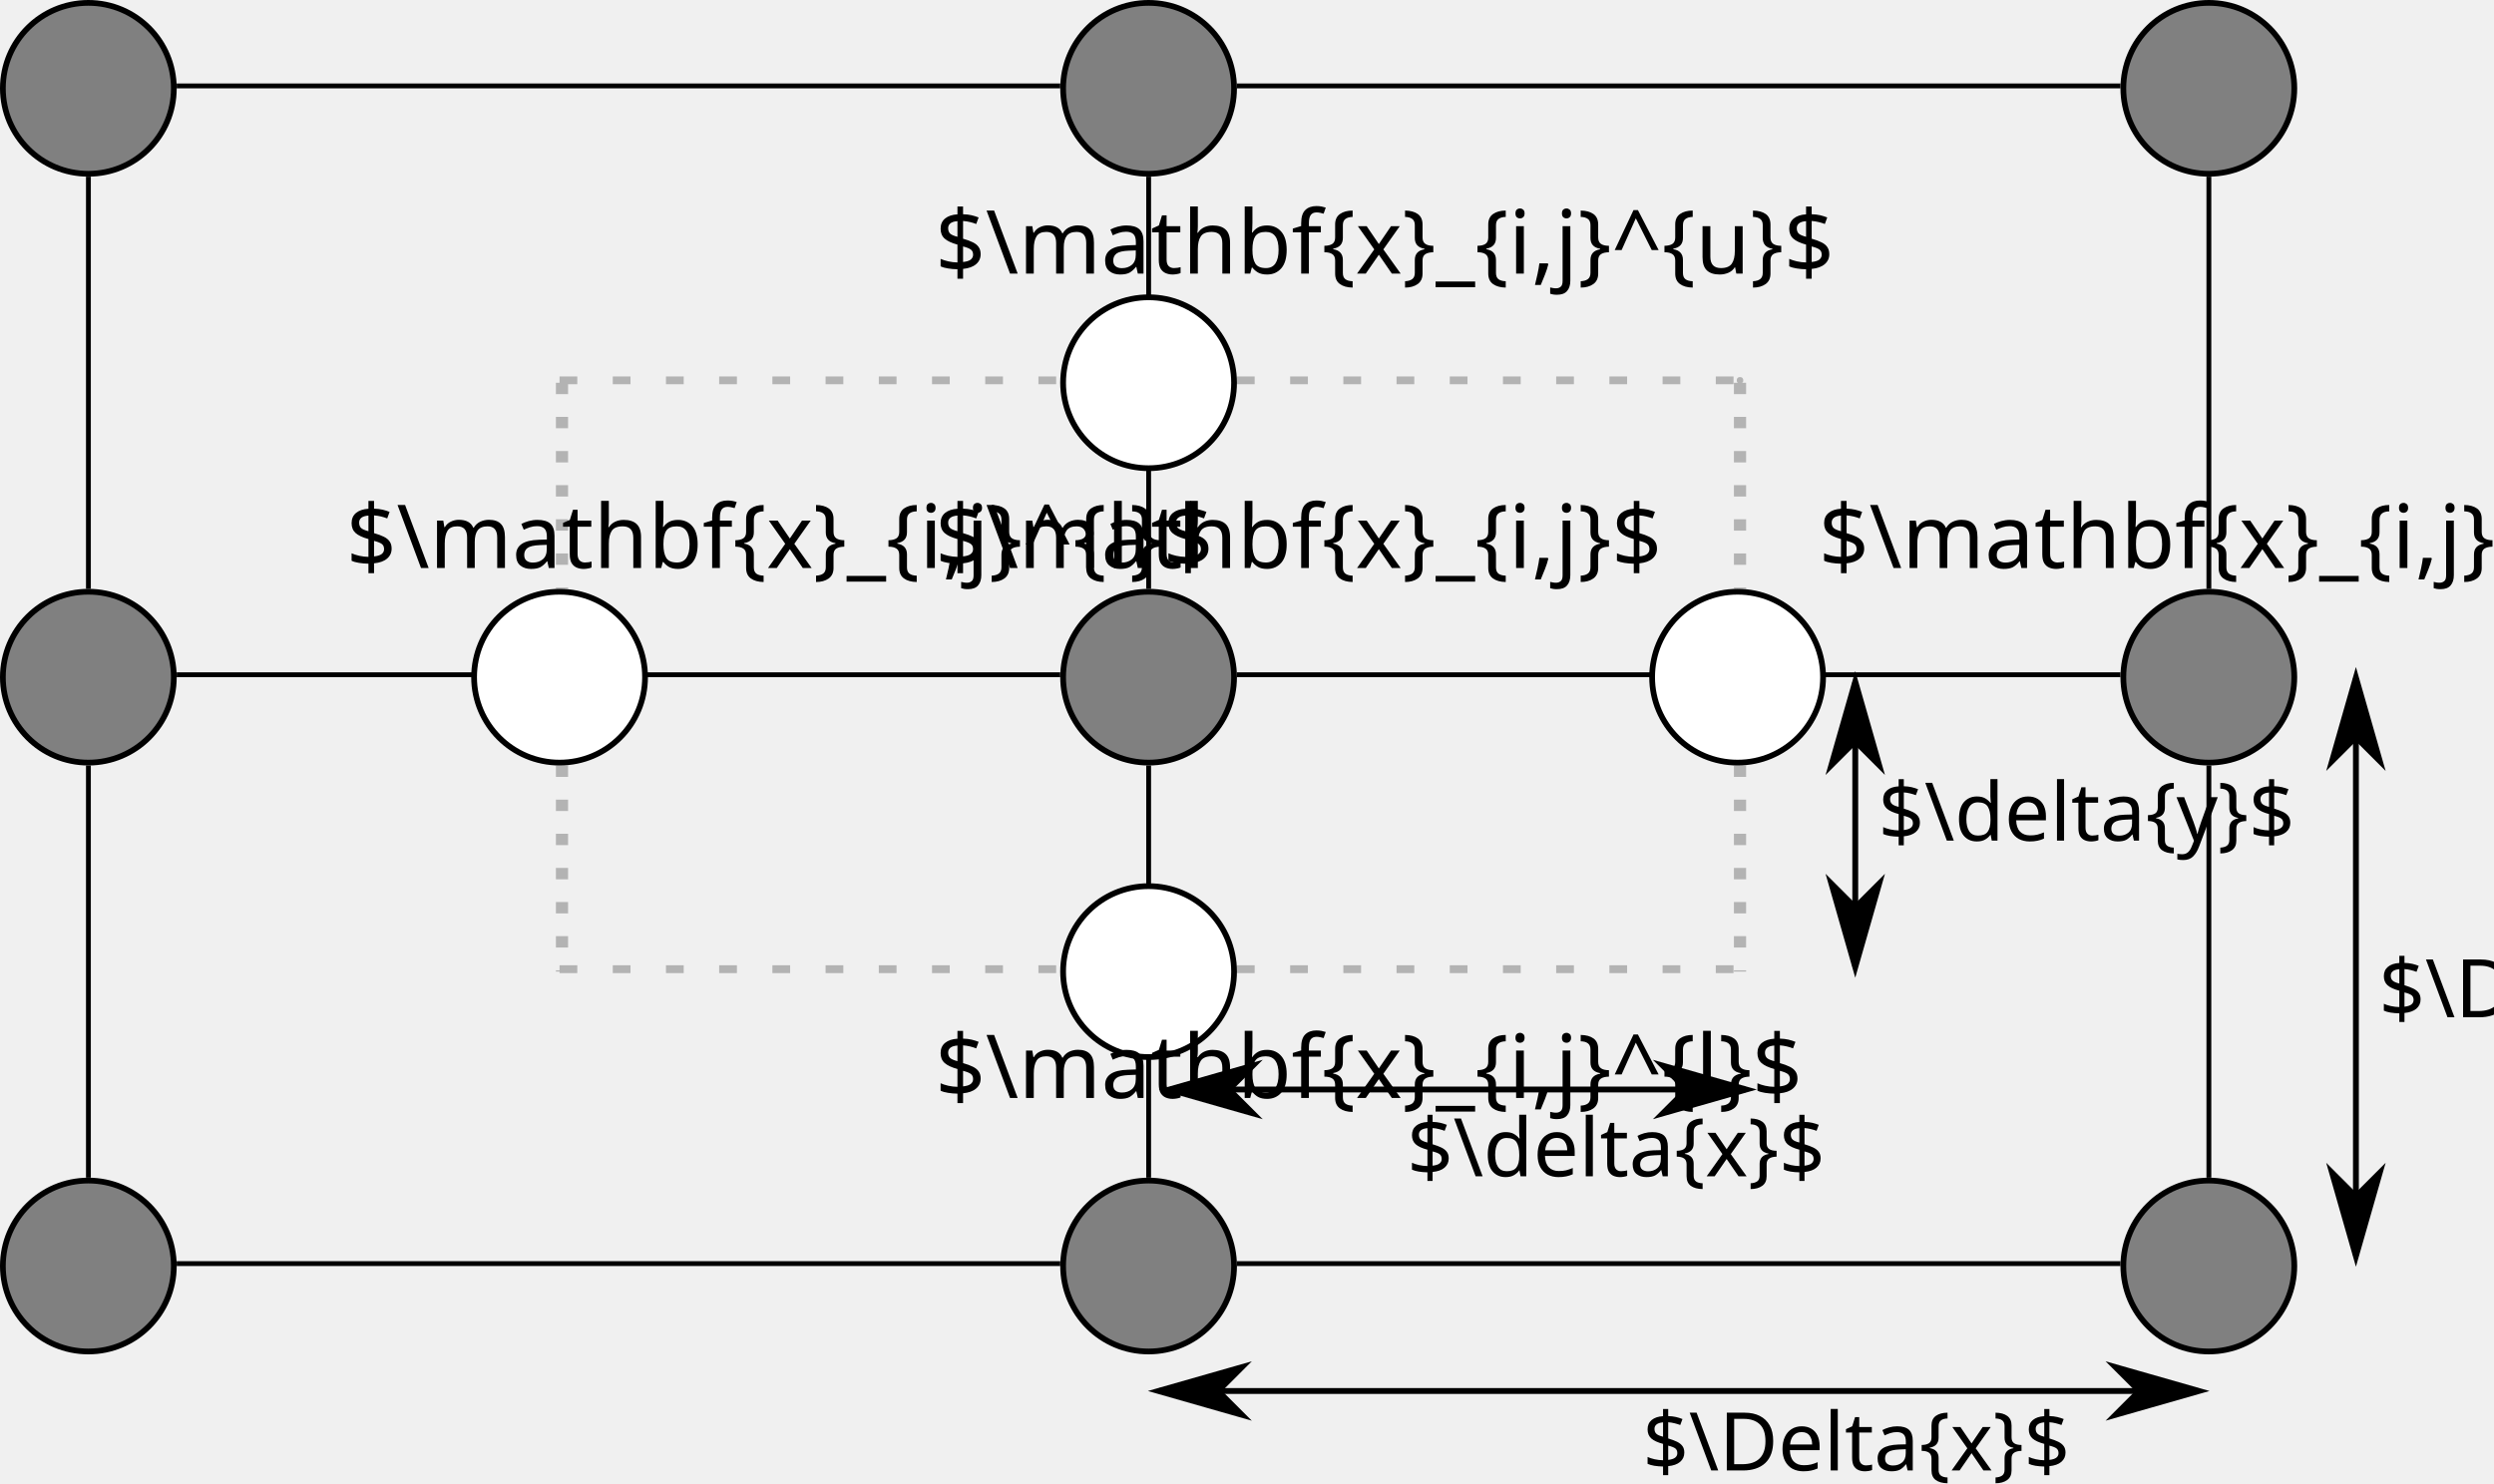
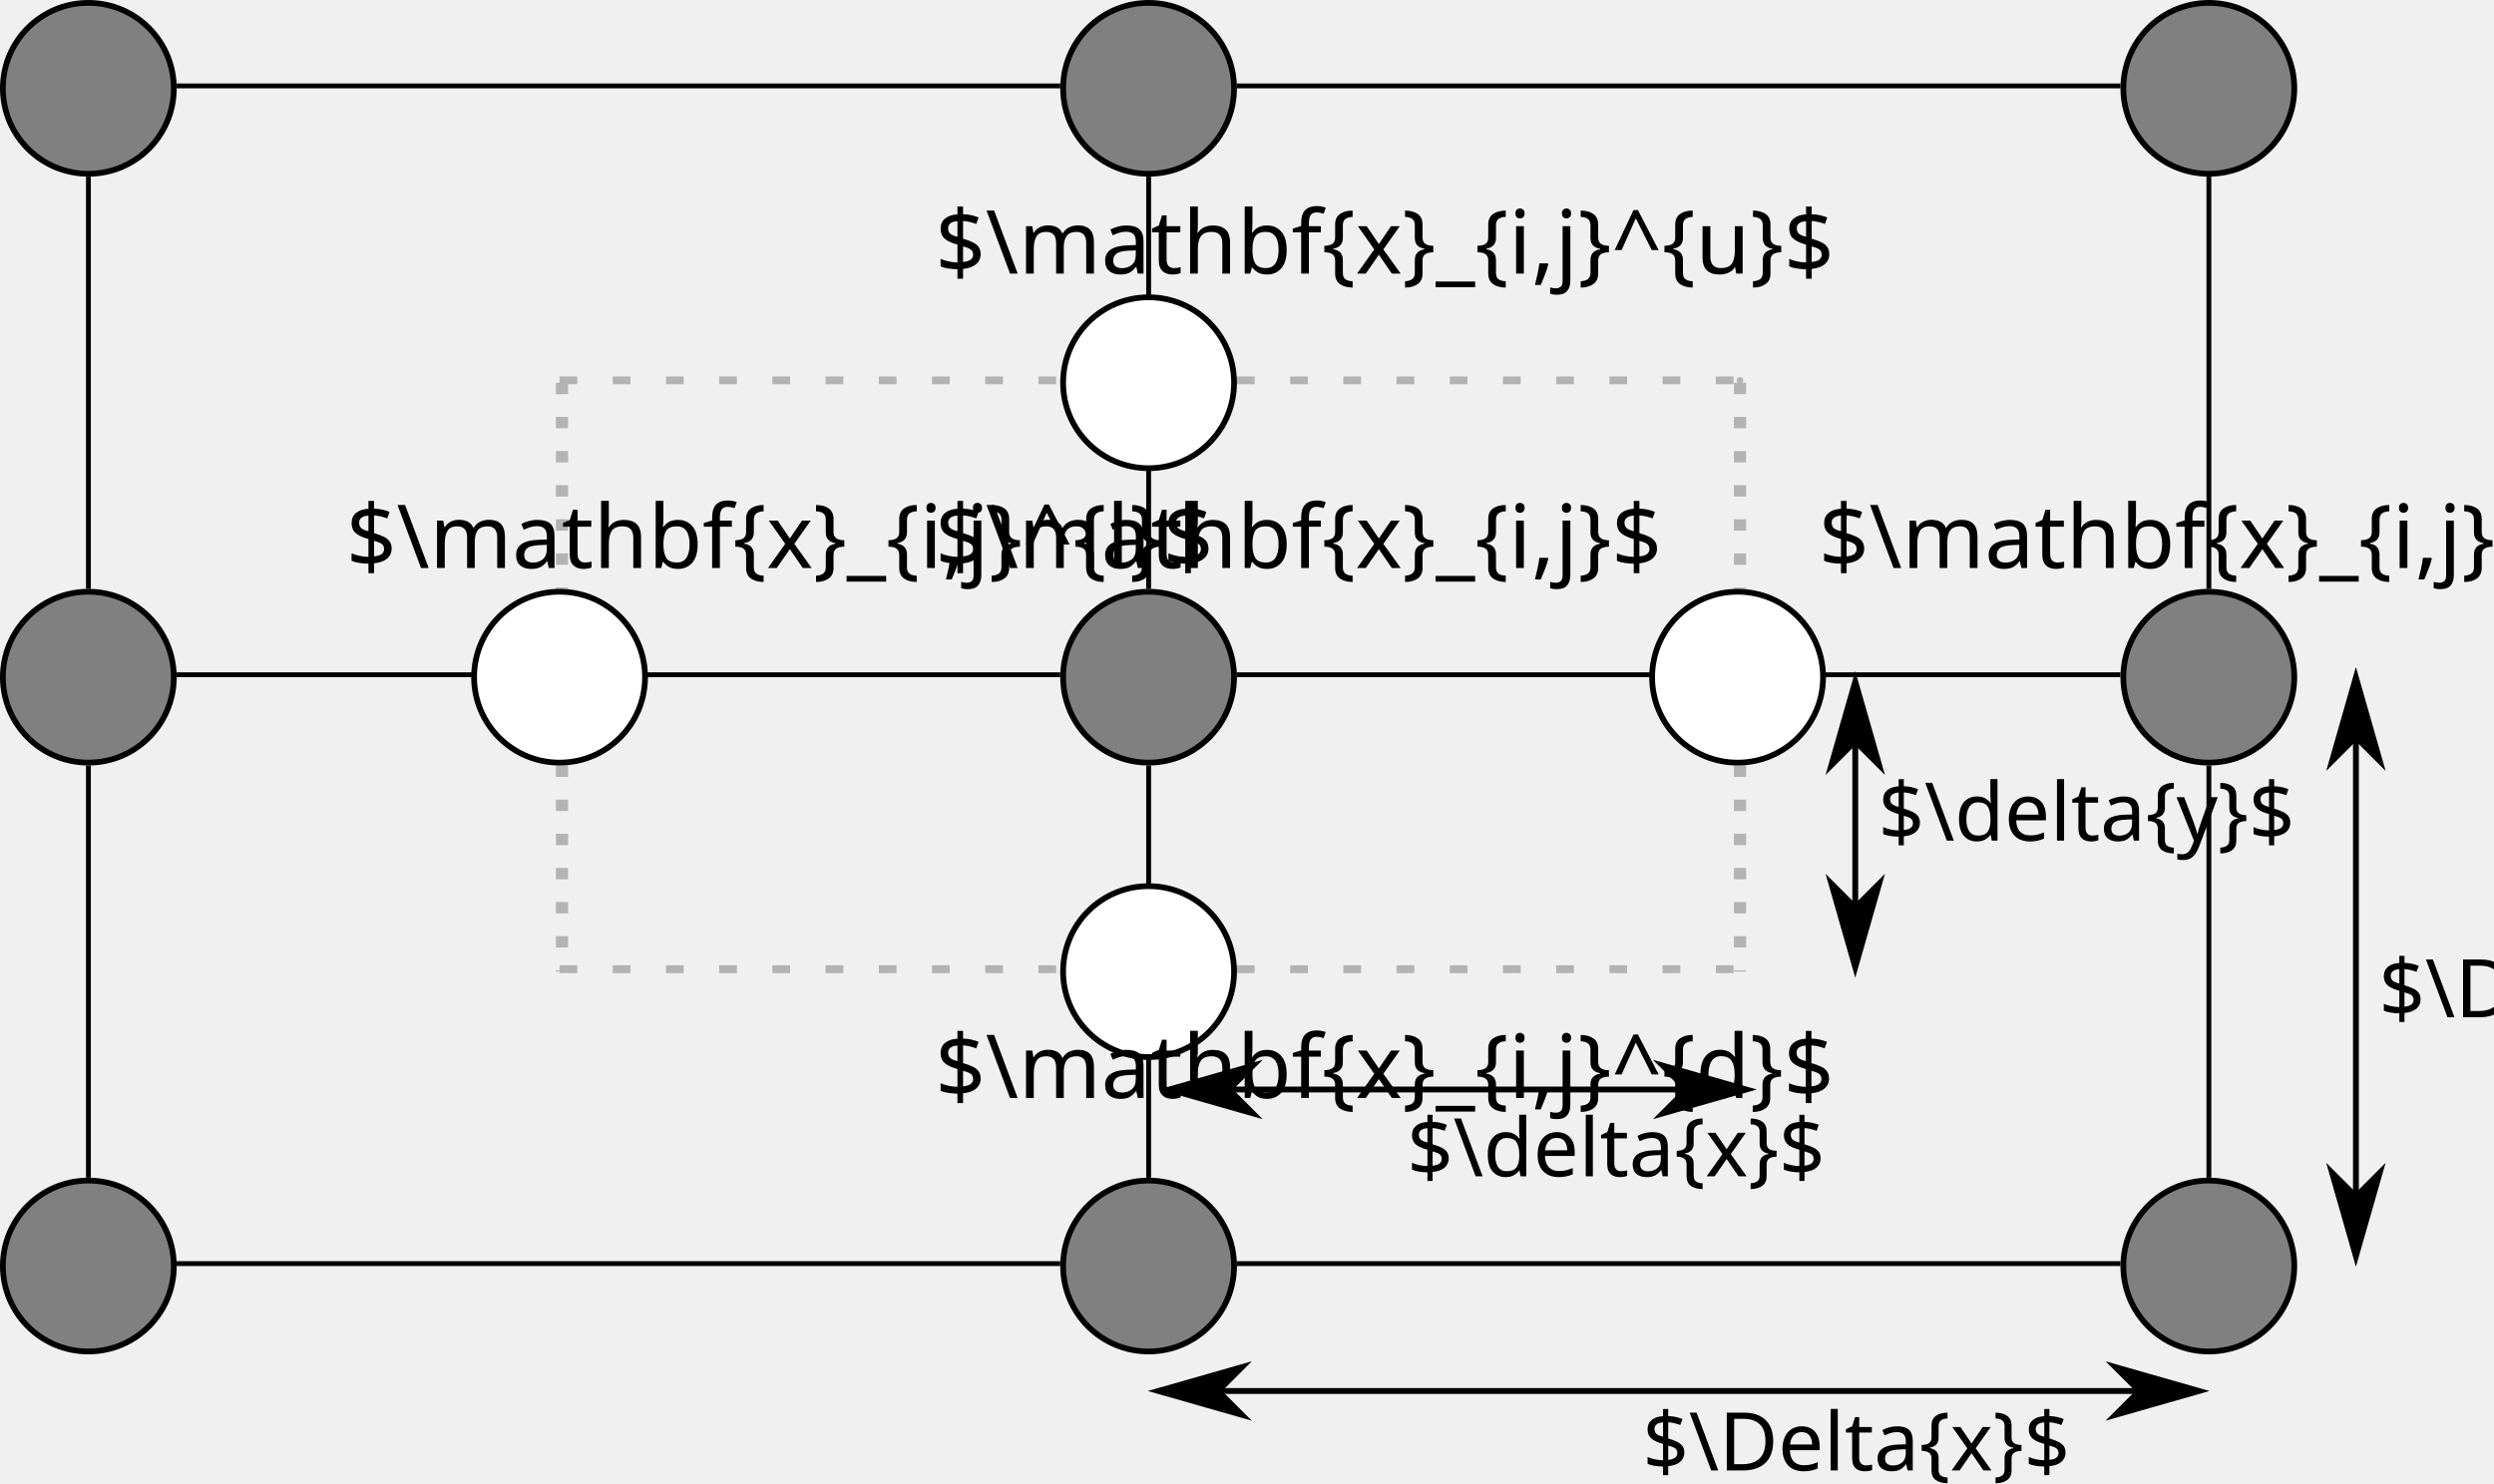
<svg xmlns="http://www.w3.org/2000/svg" xmlns:xlink="http://www.w3.org/1999/xlink" width="119.498mm" height="71.109mm" viewBox="0 0 423.418 251.961" id="svg15084" version="1.1">
  <defs id="defs15086">
    <marker style="overflow:visible" id="marker17420" refX="0" refY="0" orient="auto">
      <path transform="matrix(-0.8,0,0,-0.8,-10,0)" style="fill:#000000;fill-opacity:1;fill-rule:evenodd;stroke:#000000;stroke-width:1pt;stroke-opacity:1" d="M 0,0 5,-5 -12.5,0 5,5 0,0 Z" id="path17422" />
    </marker>
    <marker style="overflow:visible" id="marker17368" refX="0" refY="0" orient="auto">
      <path transform="matrix(0.8,0,0,0.8,10,0)" style="fill:#000000;fill-opacity:1;fill-rule:evenodd;stroke:#000000;stroke-width:1pt;stroke-opacity:1" d="M 0,0 5,-5 -12.5,0 5,5 0,0 Z" id="path17370" />
    </marker>
    <marker orient="auto" refY="0" refX="0" id="marker17152" style="overflow:visible">
      <path id="path17154" d="M 0,0 5,-5 -12.5,0 5,5 0,0 Z" style="fill:#000000;fill-opacity:1;fill-rule:evenodd;stroke:#000000;stroke-width:1pt;stroke-opacity:1" transform="matrix(-0.8,0,0,-0.8,-10,0)" />
    </marker>
    <marker orient="auto" refY="0" refX="0" id="marker17112" style="overflow:visible">
      <path id="path17114" d="M 0,0 5,-5 -12.5,0 5,5 0,0 Z" style="fill:#000000;fill-opacity:1;fill-rule:evenodd;stroke:#000000;stroke-width:1pt;stroke-opacity:1" transform="matrix(0.8,0,0,0.8,10,0)" />
    </marker>
    <marker style="overflow:visible" id="marker16248" refX="0" refY="0" orient="auto">
      <path transform="matrix(-0.8,0,0,-0.8,-10,0)" style="fill:#000000;fill-opacity:1;fill-rule:evenodd;stroke:#000000;stroke-width:1pt;stroke-opacity:1" d="M 0,0 5,-5 -12.5,0 5,5 0,0 Z" id="path16250" />
    </marker>
    <marker style="overflow:visible" id="marker16220" refX="0" refY="0" orient="auto">
      <path transform="matrix(0.8,0,0,0.8,10,0)" style="fill:#000000;fill-opacity:1;fill-rule:evenodd;stroke:#000000;stroke-width:1pt;stroke-opacity:1" d="M 0,0 5,-5 -12.5,0 5,5 0,0 Z" id="path16222" />
    </marker>
    <marker orient="auto" refY="0" refX="0" id="Arrow1Lend" style="overflow:visible">
      <path id="path6357" d="M 0,0 5,-5 -12.5,0 5,5 0,0 Z" style="fill:#000000;fill-opacity:1;fill-rule:evenodd;stroke:#000000;stroke-width:1pt;stroke-opacity:1" transform="matrix(-0.8,0,0,-0.8,-10,0)" />
    </marker>
    <marker orient="auto" refY="0" refX="0" id="Arrow1Lstart" style="overflow:visible">
      <path id="path6354" d="M 0,0 5,-5 -12.5,0 5,5 0,0 Z" style="fill:#000000;fill-opacity:1;fill-rule:evenodd;stroke:#000000;stroke-width:1pt;stroke-opacity:1" transform="matrix(0.8,0,0,0.8,10,0)" />
    </marker>
  </defs>
  <g id="layer5" transform="translate(-100,-222.3622)" />
  <g id="layer1" transform="translate(-100,-222.3622)">
    <g id="g15681" transform="matrix(0,-0.4666667,1,0,-171.9403,345.6955)">
      <path style="fill:none;fill-rule:evenodd;stroke:#000000;stroke-width:0.822px;stroke-linecap:butt;stroke-linejoin:miter;stroke-opacity:1" d="m 50,286.951 150,0" id="path15683" />
    </g>
    <g transform="matrix(0,-0.4666667,1,0,-171.9403,445.6955)" id="g15685">
      <path id="path15687" d="m 50,286.951 150,0" style="fill:none;fill-rule:evenodd;stroke:#000000;stroke-width:0.822px;stroke-linecap:butt;stroke-linejoin:miter;stroke-opacity:1" />
    </g>
    <use x="0" y="0" xlink:href="#g15681" id="use15689" transform="translate(180,4.5251869e-7)" width="100%" height="100%" />
    <use x="0" y="0" xlink:href="#g15685" id="use15691" transform="translate(180,4.5251869e-7)" width="100%" height="100%" />
    <g id="g15678" transform="translate(80.00001,49.99999)">
      <path id="path15640" d="m 50,286.951 150,0" style="fill:none;fill-rule:evenodd;stroke:#000000;stroke-width:0.822px;stroke-linecap:butt;stroke-linejoin:miter;stroke-opacity:1" />
    </g>
    <path id="path15642" d="m 310,336.951 150,0" style="fill:none;fill-rule:evenodd;stroke:#000000;stroke-width:0.822px;stroke-linecap:butt;stroke-linejoin:miter;stroke-opacity:1" />
    <path id="path15670" d="m 130,436.951 150,0" style="fill:none;fill-rule:evenodd;stroke:#000000;stroke-width:0.822px;stroke-linecap:butt;stroke-linejoin:miter;stroke-opacity:1" />
    <path style="fill:none;fill-rule:evenodd;stroke:#000000;stroke-width:0.822px;stroke-linecap:butt;stroke-linejoin:miter;stroke-opacity:1" d="m 310,436.951 150,0" id="path15672" />
    <path style="fill:none;fill-rule:evenodd;stroke:#000000;stroke-width:0.822px;stroke-linecap:butt;stroke-linejoin:miter;stroke-opacity:1" d="m 130,236.951 150,0" id="path15674" />
    <path id="path15676" d="m 310,236.951 150,0" style="fill:none;fill-rule:evenodd;stroke:#000000;stroke-width:0.822px;stroke-linecap:butt;stroke-linejoin:miter;stroke-opacity:1" />
    <use height="100%" width="100%" transform="translate(360,4.5251869e-7)" id="use15707" xlink:href="#g15681" y="0" x="0" />
    <use height="100%" width="100%" transform="translate(360,4.5251869e-7)" id="use15709" xlink:href="#g15685" y="0" x="0" />
    <g id="g15711" transform="matrix(0.5666667,0,0,1,166.6667,99.99999)" style="fill:#cccccc;stroke:#b3b3b3;stroke-width:1.328;stroke-linejoin:round;stroke-miterlimit:0;stroke-dasharray:5.314, 10.627;stroke-dashoffset:0">
      <path style="fill:#cccccc;fill-rule:evenodd;stroke:#b3b3b3;stroke-width:1.328;stroke-linecap:butt;stroke-linejoin:round;stroke-miterlimit:0;stroke-dasharray:5.314, 10.627;stroke-dashoffset:0;stroke-opacity:1" d="m 50,286.951 150,0" id="path15713" />
    </g>
    <g transform="matrix(0.5666667,0,0,1,281.6667,99.99999)" id="g15715" style="opacity:1;fill:#cccccc;stroke:#b3b3b3;stroke-width:1.328;stroke-linejoin:round;stroke-miterlimit:0;stroke-dasharray:5.314, 10.627;stroke-dashoffset:0">
      <path id="path15717" d="m 50,286.951 150,0" style="fill:#cccccc;fill-rule:evenodd;stroke:#b3b3b3;stroke-width:1.328;stroke-linecap:butt;stroke-linejoin:round;stroke-miterlimit:0;stroke-dasharray:5.314, 10.627;stroke-dashoffset:0;stroke-opacity:1" />
    </g>
    <g transform="matrix(0.5666667,0,0,1,166.6667,-1.3e-5)" id="g15719" style="fill:#cccccc;stroke:#b3b3b3;stroke-width:1.328;stroke-linejoin:round;stroke-miterlimit:0;stroke-dasharray:5.314, 10.627;stroke-dashoffset:0">
      <path id="path15721" d="m 50,286.951 150,0" style="fill:#cccccc;fill-rule:evenodd;stroke:#b3b3b3;stroke-width:1.328;stroke-linecap:butt;stroke-linejoin:round;stroke-miterlimit:0;stroke-dasharray:5.314, 10.627;stroke-dashoffset:0;stroke-opacity:1" />
    </g>
    <g id="g15723" transform="matrix(0.5666667,0,0,1,281.6667,-1.3e-5)" style="fill:#cccccc;stroke:#b3b3b3;stroke-width:1.328;stroke-linejoin:round;stroke-miterlimit:0;stroke-dasharray:5.314, 10.627;stroke-dashoffset:0">
      <path style="fill:#cccccc;fill-rule:evenodd;stroke:#b3b3b3;stroke-width:1.328;stroke-linecap:butt;stroke-linejoin:round;stroke-miterlimit:0;stroke-dasharray:5.314, 10.627;stroke-dashoffset:0;stroke-opacity:1" d="m 50,286.951 150,0" id="path15725" />
    </g>
    <g id="g15727" transform="matrix(0,0.2333333,-1,0,482.3622,340.6955)" style="fill:#cccccc;stroke:#b3b3b3;stroke-width:2.07;stroke-linejoin:round;stroke-miterlimit:0;stroke-dasharray:8.281, 16.562;stroke-dashoffset:0">
      <path style="fill:#cccccc;fill-rule:evenodd;stroke:#b3b3b3;stroke-width:2.07;stroke-linecap:butt;stroke-linejoin:round;stroke-miterlimit:0;stroke-dasharray:8.281, 16.562;stroke-dashoffset:0;stroke-opacity:1" d="m 50,286.951 150,0" id="path15729" />
    </g>
    <g transform="matrix(0,0.2333333,-1,0,482.3622,275.6955)" id="g15731" style="fill:#cccccc;stroke:#b3b3b3;stroke-width:2.07;stroke-linejoin:round;stroke-miterlimit:0;stroke-dasharray:8.281, 16.562;stroke-dashoffset:0">
      <path id="path15733" d="m 50,286.951 150,0" style="fill:#cccccc;fill-rule:evenodd;stroke:#b3b3b3;stroke-width:2.07;stroke-linecap:butt;stroke-linejoin:round;stroke-miterlimit:0;stroke-dasharray:8.281, 16.562;stroke-dashoffset:0;stroke-opacity:1" />
    </g>
    <g transform="matrix(0,0.2333333,-1,0,682.3622,340.6955)" id="g15735" style="fill:#cccccc;stroke:#b3b3b3;stroke-width:2.07;stroke-linejoin:round;stroke-miterlimit:0;stroke-dasharray:8.281, 16.562;stroke-dashoffset:0">
      <path id="path15737" d="m 50,286.951 150,0" style="fill:#cccccc;fill-rule:evenodd;stroke:#b3b3b3;stroke-width:2.07;stroke-linecap:butt;stroke-linejoin:round;stroke-miterlimit:0;stroke-dasharray:8.281, 16.562;stroke-dashoffset:0;stroke-opacity:1" />
    </g>
    <g id="g15747" style="fill:#cccccc;stroke:#b3b3b3;stroke-width:1;stroke-linejoin:round;stroke-miterlimit:0;stroke-dasharray:4, 8;stroke-dashoffset:0" transform="translate(80.00001,49.99999)">
      <g transform="matrix(0,0.2333333,-1,0,602.3622,225.6955)" id="g15739" style="fill:#cccccc;stroke:#b3b3b3;stroke-width:2.07;stroke-linejoin:round;stroke-miterlimit:0;stroke-dasharray:8.281, 16.562;stroke-dashoffset:0">
        <path id="path15741" d="m 50,286.951 150,0" style="fill:#cccccc;fill-rule:evenodd;stroke:#b3b3b3;stroke-width:2.07;stroke-linecap:butt;stroke-linejoin:round;stroke-miterlimit:0;stroke-dasharray:8.281, 16.562;stroke-dashoffset:0;stroke-opacity:1" />
      </g>
      <rect y="236.902" x="315.361" height="0.099" width="0.099" id="rect15745" style="opacity:1;fill:#cccccc;fill-opacity:1;stroke:#b3b3b3;stroke-width:1;stroke-linejoin:round;stroke-miterlimit:0;stroke-dasharray:4, 8;stroke-dashoffset:0;stroke-opacity:1" />
    </g>
    <ellipse style="opacity:1;fill:#808080;fill-opacity:1;stroke:#000000;stroke-width:0.975;stroke-miterlimit:4;stroke-dasharray:none;stroke-dashoffset:0;stroke-opacity:1" id="path15094" cx="115" cy="337.362" rx="14.513" ry="14.513" />
    <ellipse ry="14.513" rx="14.513" cy="337.362" cx="295" id="ellipse15636" style="opacity:1;fill:#808080;fill-opacity:1;stroke:#000000;stroke-width:0.975;stroke-miterlimit:4;stroke-dasharray:none;stroke-dashoffset:0;stroke-opacity:1" />
    <ellipse style="opacity:1;fill:#808080;fill-opacity:1;stroke:#000000;stroke-width:0.975;stroke-miterlimit:4;stroke-dasharray:none;stroke-dashoffset:0;stroke-opacity:1" id="ellipse15638" cx="475" cy="337.362" rx="14.513" ry="14.513" />
    <ellipse style="opacity:1;fill:#ffffff;fill-opacity:1;stroke:#000000;stroke-width:0.975;stroke-miterlimit:4;stroke-dasharray:none;stroke-dashoffset:0;stroke-opacity:1" id="ellipse15650" cx="395" cy="337.362" rx="14.513" ry="14.513" />
    <ellipse ry="14.513" rx="14.513" cy="337.362" cx="195" id="ellipse15652" style="opacity:1;fill:#ffffff;fill-opacity:1;stroke:#000000;stroke-width:0.975;stroke-miterlimit:4;stroke-dasharray:none;stroke-dashoffset:0;stroke-opacity:1" />
    <ellipse ry="14.513" rx="14.513" cy="287.362" cx="295" id="ellipse15654" style="opacity:1;fill:#ffffff;fill-opacity:1;stroke:#000000;stroke-width:0.975;stroke-miterlimit:4;stroke-dasharray:none;stroke-dashoffset:0;stroke-opacity:1" />
    <ellipse style="opacity:1;fill:#ffffff;fill-opacity:1;stroke:#000000;stroke-width:0.975;stroke-miterlimit:4;stroke-dasharray:none;stroke-dashoffset:0;stroke-opacity:1" id="ellipse15656" cx="295" cy="387.362" rx="14.513" ry="14.513" />
    <ellipse style="opacity:1;fill:#808080;fill-opacity:1;stroke:#000000;stroke-width:0.975;stroke-miterlimit:4;stroke-dasharray:none;stroke-dashoffset:0;stroke-opacity:1" id="ellipse15658" cx="295" cy="237.362" rx="14.513" ry="14.513" />
    <ellipse style="opacity:1;fill:#808080;fill-opacity:1;stroke:#000000;stroke-width:0.975;stroke-miterlimit:4;stroke-dasharray:none;stroke-dashoffset:0;stroke-opacity:1" id="ellipse15660" cx="295" cy="437.362" rx="14.513" ry="14.513" />
    <ellipse ry="14.513" rx="14.513" cy="437.362" cx="115" id="ellipse15662" style="opacity:1;fill:#808080;fill-opacity:1;stroke:#000000;stroke-width:0.975;stroke-miterlimit:4;stroke-dasharray:none;stroke-dashoffset:0;stroke-opacity:1" />
    <ellipse style="opacity:1;fill:#808080;fill-opacity:1;stroke:#000000;stroke-width:0.975;stroke-miterlimit:4;stroke-dasharray:none;stroke-dashoffset:0;stroke-opacity:1" id="ellipse15664" cx="115" cy="237.362" rx="14.513" ry="14.513" />
    <ellipse ry="14.513" rx="14.513" cy="237.362" cx="475" id="ellipse15666" style="opacity:1;fill:#808080;fill-opacity:1;stroke:#000000;stroke-width:0.975;stroke-miterlimit:4;stroke-dasharray:none;stroke-dashoffset:0;stroke-opacity:1" />
    <ellipse style="opacity:1;fill:#808080;fill-opacity:1;stroke:#000000;stroke-width:0.975;stroke-miterlimit:4;stroke-dasharray:none;stroke-dashoffset:0;stroke-opacity:1" id="ellipse15668" cx="475" cy="437.362" rx="14.513" ry="14.513" />
    <text xml:space="preserve" style="font-style:normal;font-weight:normal;font-size:40px;line-height:125%;font-family:sans-serif;letter-spacing:0px;word-spacing:0px;fill:#000000;fill-opacity:1;stroke:none;stroke-width:1px;stroke-linecap:butt;stroke-linejoin:miter;stroke-opacity:1" x="258.755" y="268.825" id="text15836">
      <tspan id="tspan15838" x="258.755" y="268.825" style="font-size:15px">$\mathbf{x}_{i,j}^{u}$</tspan>
    </text>
    <text id="text15980" y="408.824" x="258.755" style="font-style:normal;font-weight:normal;font-size:40px;line-height:125%;font-family:sans-serif;letter-spacing:0px;word-spacing:0px;fill:#000000;fill-opacity:1;stroke:none;stroke-width:1px;stroke-linecap:butt;stroke-linejoin:miter;stroke-opacity:1" xml:space="preserve">
-       <tspan style="font-size:15px" y="408.824" x="258.755" id="tspan15982">$\mathbf{x}_{i,j}^{l}$</tspan>
+       <tspan style="font-size:15px" y="408.824" x="258.755" id="tspan15982">$\mathbf{x}_{i,j}^{d}$</tspan>
    </text>
    <text id="text15984" y="318.825" x="258.755" style="font-style:normal;font-weight:normal;font-size:40px;line-height:125%;font-family:sans-serif;letter-spacing:0px;word-spacing:0px;fill:#000000;fill-opacity:1;stroke:none;stroke-width:1px;stroke-linecap:butt;stroke-linejoin:miter;stroke-opacity:1" xml:space="preserve">
      <tspan style="font-size:15px" y="318.825" x="258.755" id="tspan15986">$\mathbf{x}_{i,j}$</tspan>
    </text>
    <text xml:space="preserve" style="font-style:normal;font-weight:normal;font-size:40px;line-height:125%;font-family:sans-serif;letter-spacing:0px;word-spacing:0px;fill:#000000;fill-opacity:1;stroke:none;stroke-width:1px;stroke-linecap:butt;stroke-linejoin:miter;stroke-opacity:1" x="158.755" y="318.825" id="text15988">
      <tspan id="tspan15990" x="158.755" y="318.825" style="font-size:15px">$\mathbf{x}_{i,j}^{l}$</tspan>
    </text>
    <text xml:space="preserve" style="font-style:normal;font-weight:normal;font-size:40px;line-height:125%;font-family:sans-serif;letter-spacing:0px;word-spacing:0px;fill:#000000;fill-opacity:1;stroke:none;stroke-width:1px;stroke-linecap:butt;stroke-linejoin:miter;stroke-opacity:1" x="408.755" y="318.825" id="text15992">
      <tspan id="tspan15994" x="408.755" y="318.825" style="font-size:15px">$\mathbf{x}_{i,j}^{r}$</tspan>
    </text>
    <path style="fill:none;fill-rule:evenodd;stroke:#000000;stroke-width:0.993px;stroke-linecap:butt;stroke-linejoin:miter;stroke-opacity:1;marker-start:url(#Arrow1Lstart);marker-end:url(#Arrow1Lend)" d="m 296.807,458.586 176.387,0" id="path15996" />
    <path id="path16218" d="m 499.976,337.562 0,97.993" style="fill:none;fill-rule:evenodd;stroke:#000000;stroke-width:0.993;stroke-linecap:butt;stroke-linejoin:miter;stroke-miterlimit:4;stroke-dasharray:none;stroke-opacity:1;marker-start:url(#marker16220);marker-end:url(#marker16248)" />
    <path style="fill:none;fill-rule:evenodd;stroke:#000000;stroke-width:0.993;stroke-linecap:butt;stroke-linejoin:miter;stroke-miterlimit:4;stroke-dasharray:none;stroke-opacity:1;marker-start:url(#marker17112);marker-end:url(#marker17152)" d="m 414.976,338.252 0,48.221" id="path17110" />
    <path id="path17366" d="m 396.339,407.386 -97.678,0" style="fill:none;fill-rule:evenodd;stroke:#000000;stroke-width:0.993;stroke-linecap:butt;stroke-linejoin:miter;stroke-miterlimit:4;stroke-dasharray:none;stroke-opacity:1;marker-start:url(#marker17368);marker-end:url(#marker17420)" />
    <text xml:space="preserve" style="font-style:normal;font-weight:normal;font-size:40px;line-height:125%;font-family:sans-serif;letter-spacing:0px;word-spacing:0px;fill:#000000;fill-opacity:1;stroke:none;stroke-width:1px;stroke-linecap:butt;stroke-linejoin:miter;stroke-opacity:1" x="378.859" y="472.081" id="text17754">
      <tspan id="tspan17756" x="378.859" y="472.081" style="font-size:13.75px">$\Delta{x}$</tspan>
    </text>
    <text id="text17770" y="395.12" x="503.859" style="font-style:normal;font-weight:normal;font-size:40px;line-height:125%;font-family:sans-serif;letter-spacing:0px;word-spacing:0px;fill:#000000;fill-opacity:1;stroke:none;stroke-width:1px;stroke-linecap:butt;stroke-linejoin:miter;stroke-opacity:1" xml:space="preserve">
      <tspan style="font-size:13.75px" y="395.12" x="503.859" id="tspan17772">$\Delta{y}$</tspan>
    </text>
    <text id="text17810" y="422.12" x="338.859" style="font-style:normal;font-weight:normal;font-size:40px;line-height:125%;font-family:sans-serif;letter-spacing:0px;word-spacing:0px;fill:#000000;fill-opacity:1;stroke:none;stroke-width:1px;stroke-linecap:butt;stroke-linejoin:miter;stroke-opacity:1" xml:space="preserve">
      <tspan style="font-size:13.75px" y="422.12" x="338.859" id="tspan17812">$\delta{x}$</tspan>
    </text>
    <text xml:space="preserve" style="font-style:normal;font-weight:normal;font-size:40px;line-height:125%;font-family:sans-serif;letter-spacing:0px;word-spacing:0px;fill:#000000;fill-opacity:1;stroke:none;stroke-width:1px;stroke-linecap:butt;stroke-linejoin:miter;stroke-opacity:1" x="418.859" y="365.12" id="text17814">
      <tspan id="tspan17816" x="418.859" y="365.12" style="font-size:13.75px">$\delta{y}$</tspan>
    </text>
  </g>
</svg>
